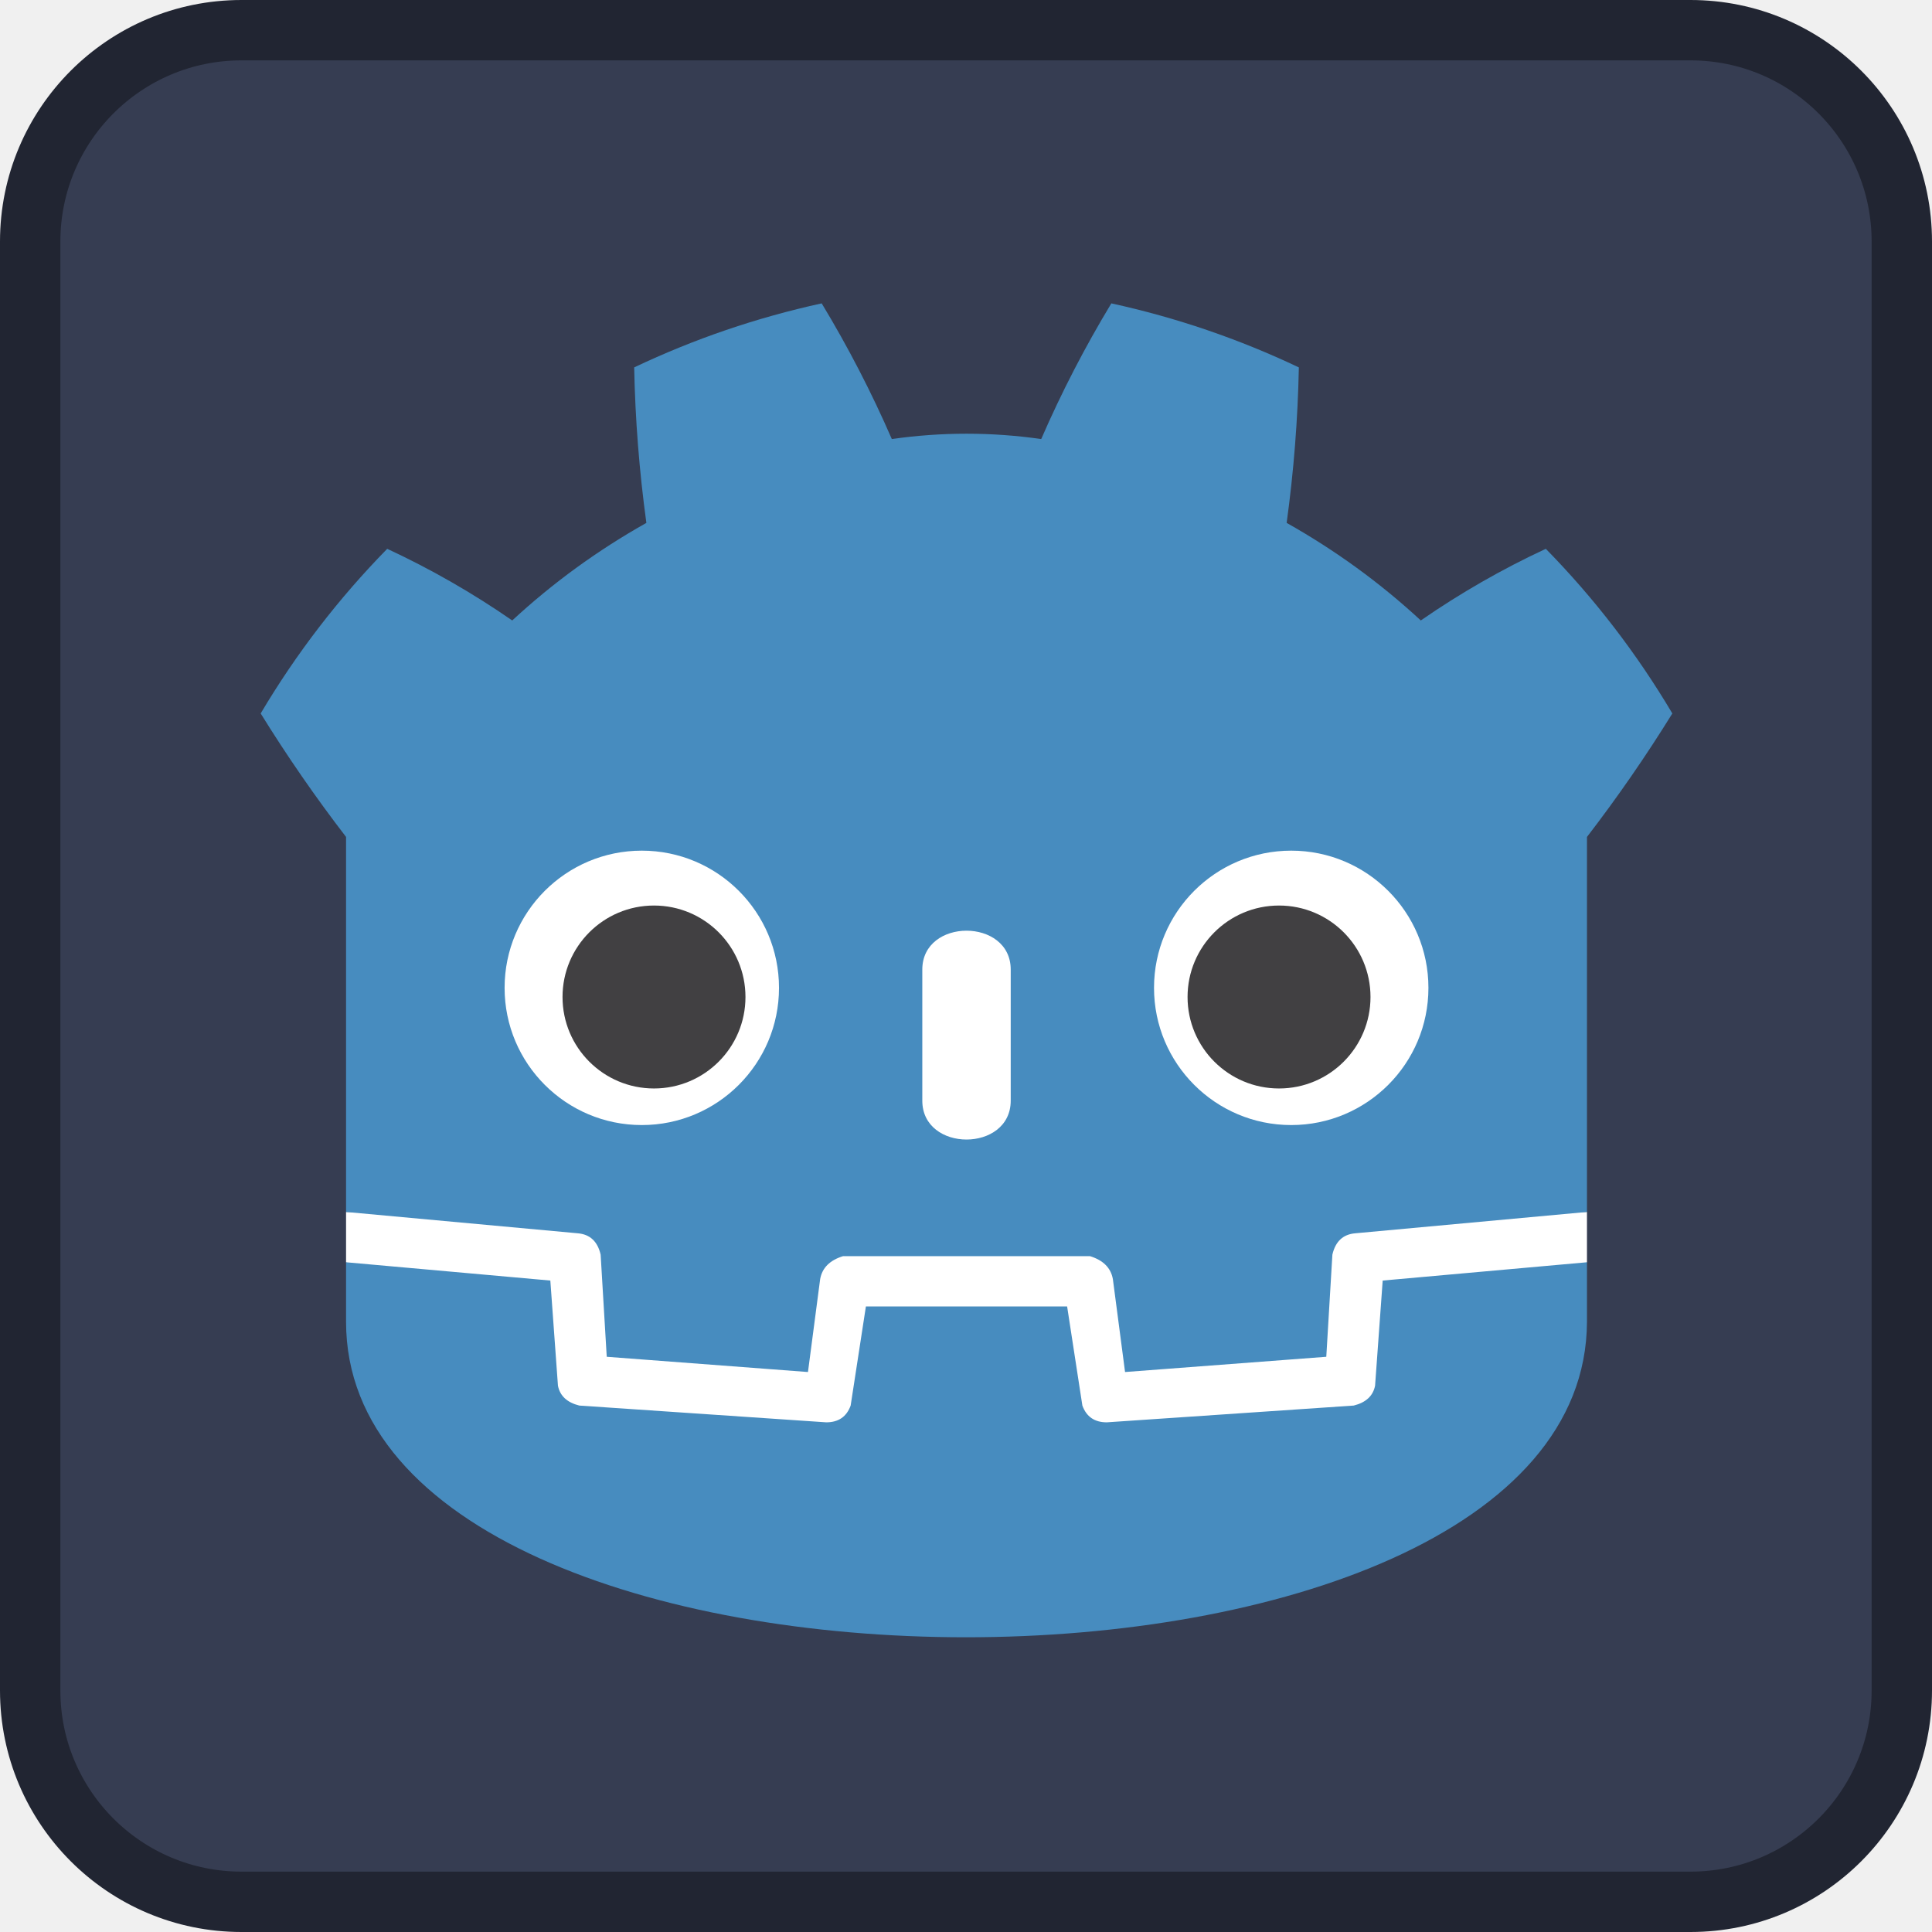
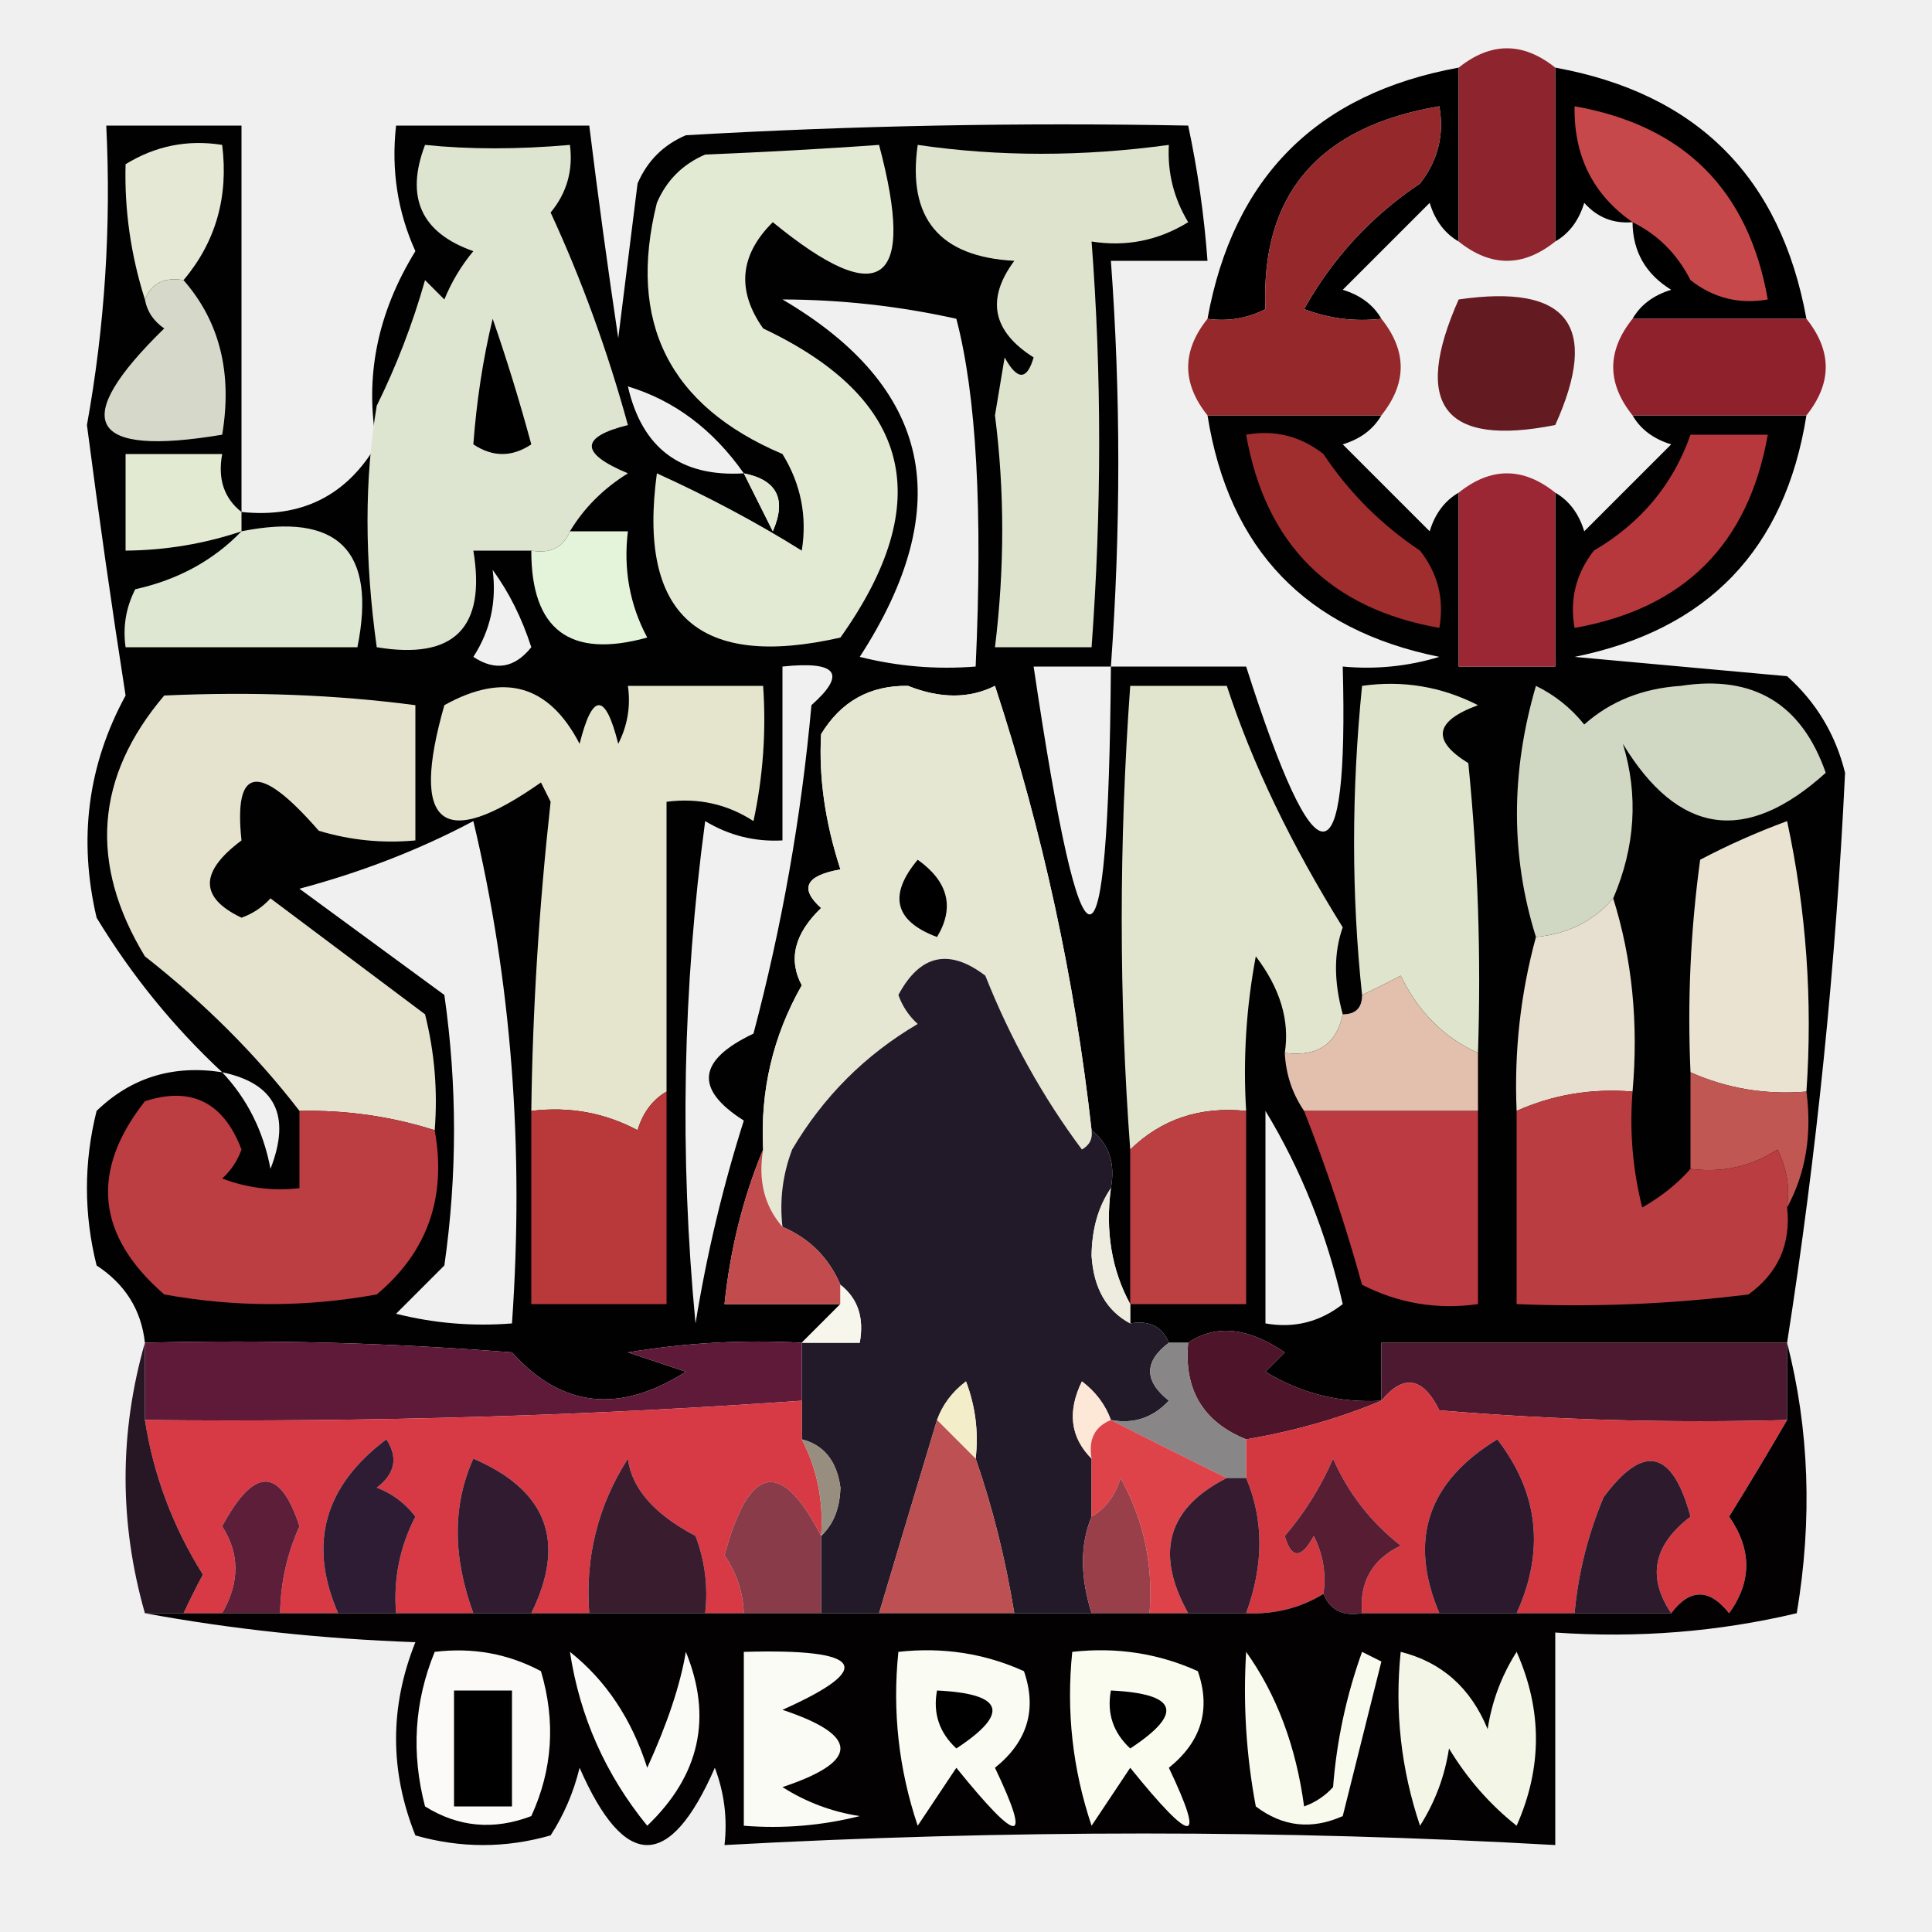
- <svg xmlns="http://www.w3.org/2000/svg" width="128" height="128">
-   <rect width="124" height="124" x="2" y="2" fill="#363d52" stroke="#212532" stroke-width="4" rx="14" />
-   <g fill="#fff" transform="translate(12.322 12.322)scale(.101)">
-     <path d="M105 673v33q407 354 814 0v-33z" />
-     <path fill="#478cbf" d="m105 673 152 14q12 1 15 14l4 67 132 10 8-61q2-11 15-15h162q13 4 15 15l8 61 132-10 4-67q3-13 15-14l152-14V427q30-39 56-81-35-59-83-108-43 20-82 47-40-37-88-64 7-51 8-102-59-28-123-42-26 43-46 89-49-7-98 0-20-46-46-89-64 14-123 42 1 51 8 102-48 27-88 64-39-27-82-47-48 49-83 108 26 42 56 81zm0 33v39c0 276 813 276 814 0v-39l-134 12-5 69q-2 10-14 13l-162 11q-12 0-16-11l-10-65H446l-10 65q-4 11-16 11l-162-11q-12-3-14-13l-5-69z" />
-     <path d="M483 600c0 34 58 34 58 0v-86c0-34-58-34-58 0z" />
-     <circle cx="725" cy="526" r="90" />
-     <circle cx="299" cy="526" r="90" />
-   </g>
-   <g fill="#414042" transform="translate(12.322 12.322)scale(.101)">
-     <circle cx="307" cy="532" r="60" />
-     <circle cx="717" cy="532" r="60" />
+ <svg xmlns="http://www.w3.org/2000/svg" version="1.1" width="100px" height="100px" style="shape-rendering:geometricPrecision; text-rendering:geometricPrecision; image-rendering:optimizeQuality; fill-rule:evenodd; clip-rule:evenodd">
+   <g>
+     <path style="opacity:1" fill="#000000" d="M 75.5,3.5 C 75.5,6.5 75.5,9.5 75.5,12.5C 74.778,12.082 74.278,11.416 74,10.5C 72.5,12 71,13.5 69.5,15C 70.416,15.278 71.082,15.778 71.5,16.5C 70.127,16.657 68.793,16.49 67.5,16C 68.976,13.357 70.976,11.19 73.5,9.5C 74.429,8.311 74.762,6.978 74.5,5.5C 68.25,6.56 65.25,10.06 65.5,16C 64.552,16.483 63.552,16.649 62.5,16.5C 63.833,9.167 68.167,4.833 75.5,3.5 Z" />
+   </g>
+   <g>
+     <path style="opacity:1" fill="#000000" d="M 80.5,3.5 C 87.833,4.833 92.167,9.167 93.5,16.5C 90.5,16.5 87.5,16.5 84.5,16.5C 84.918,15.778 85.584,15.278 86.5,15C 85.177,14.184 84.511,13.017 84.5,11.5C 83.504,11.586 82.671,11.252 82,10.5C 81.722,11.416 81.222,12.082 80.5,12.5C 80.5,9.5 80.5,6.5 80.5,3.5 Z" />
+   </g>
+   <g>
+     <path style="opacity:1" fill="#020102" d="M 12.5,26.5 C 15.607,26.826 17.94,25.659 19.5,23C 18.858,19.543 19.524,16.21 21.5,13C 20.577,10.959 20.244,8.793 20.5,6.5C 23.833,6.5 27.167,6.5 30.5,6.5C 30.952,10.163 31.452,13.83 32,17.5C 32.333,14.833 32.667,12.167 33,9.5C 33.5,8.333 34.333,7.5 35.5,7C 44.16,6.5 52.827,6.334 61.5,6.5C 61.993,8.806 62.326,11.139 62.5,13.5C 60.833,13.5 59.167,13.5 57.5,13.5C 58.011,20.436 58.011,27.436 57.5,34.5C 59.833,34.5 62.167,34.5 64.5,34.5C 68.138,45.889 69.805,45.889 69.5,34.5C 71.199,34.66 72.866,34.493 74.5,34C 67.603,32.603 63.602,28.436 62.5,21.5C 65.5,21.5 68.5,21.5 71.5,21.5C 71.082,22.222 70.416,22.722 69.5,23C 71,24.5 72.5,26 74,27.5C 74.278,26.584 74.778,25.918 75.5,25.5C 75.5,28.5 75.5,31.5 75.5,34.5C 77.167,34.5 78.833,34.5 80.5,34.5C 80.5,31.5 80.5,28.5 80.5,25.5C 81.222,25.918 81.722,26.584 82,27.5C 83.5,26 85,24.5 86.5,23C 85.584,22.722 84.918,22.222 84.5,21.5C 87.5,21.5 90.5,21.5 93.5,21.5C 92.397,28.436 88.397,32.603 81.5,34C 85.167,34.333 88.833,34.667 92.5,35C 94.01,36.351 95.01,38.018 95.5,40C 95.028,49.913 94.028,59.746 92.5,69.5C 85.5,69.5 78.5,69.5 71.5,69.5C 71.5,70.5 71.5,71.5 71.5,72.5C 69.345,72.628 67.345,72.128 65.5,71C 65.833,70.667 66.167,70.333 66.5,70C 64.6,68.702 62.933,68.535 61.5,69.5C 61.167,69.5 60.833,69.5 60.5,69.5C 60.158,68.662 59.492,68.328 58.5,68.5C 58.5,68.167 58.5,67.833 58.5,67.5C 57.539,65.735 57.205,63.735 57.5,61.5C 57.737,60.209 57.404,59.209 56.5,58.5C 55.623,50.657 53.956,42.991 51.5,35.5C 50.169,36.166 48.669,36.166 47,35.5C 45.029,35.468 43.529,36.302 42.5,38C 42.374,40.234 42.707,42.568 43.5,45C 41.699,45.317 41.366,45.984 42.5,47C 41.12,48.324 40.786,49.657 41.5,51C 40.008,53.621 39.342,56.455 39.5,59.5C 38.469,61.961 37.802,64.627 37.5,67.5C 39.5,67.5 41.5,67.5 43.5,67.5C 42.833,68.167 42.167,68.833 41.5,69.5C 38.482,69.335 35.482,69.502 32.5,70C 33.5,70.333 34.5,70.667 35.5,71C 32.062,73.191 29.062,72.858 26.5,70C 20.175,69.501 13.842,69.334 7.5,69.5C 7.315,67.804 6.481,66.471 5,65.5C 4.333,62.833 4.333,60.167 5,57.5C 6.789,55.771 8.956,55.104 11.5,55.5C 8.974,53.146 6.808,50.48 5,47.5C 4.044,43.428 4.544,39.595 6.5,36C 5.779,31.381 5.113,26.714 4.5,22C 5.425,16.884 5.758,11.717 5.5,6.5C 7.833,6.5 10.167,6.5 12.5,6.5C 12.5,13.167 12.5,19.833 12.5,26.5 Z M 40.5,15.5 C 43.545,15.508 46.545,15.841 49.5,16.5C 50.537,20.436 50.87,26.436 50.5,34.5C 48.473,34.662 46.473,34.495 44.5,34C 49.554,26.202 48.221,20.035 40.5,15.5 Z M 38.5,24.5 C 35.23,24.698 33.23,23.198 32.5,20C 34.904,20.728 36.904,22.228 38.5,24.5 Z M 38.5,24.5 C 40.225,24.843 40.725,25.843 40,27.5C 39.487,26.473 38.987,25.473 38.5,24.5 Z M 25.5,29.5 C 26.339,30.641 27.006,31.974 27.5,33.5C 26.635,34.583 25.635,34.749 24.5,34C 25.38,32.644 25.713,31.144 25.5,29.5 Z M 40.5,34.5 C 43.336,34.202 43.836,34.869 42,36.5C 41.479,42.251 40.479,47.917 39,53.5C 36.101,54.874 35.934,56.374 38.5,58C 37.418,61.405 36.584,64.905 36,68.5C 35.168,59.814 35.335,51.148 36.5,42.5C 37.736,43.246 39.069,43.579 40.5,43.5C 40.5,40.5 40.5,37.5 40.5,34.5 Z M 57.5,34.5 C 57.372,51.606 56.038,51.606 53.5,34.5C 54.833,34.5 56.167,34.5 57.5,34.5 Z M 24.5,42.5 C 26.47,50.769 27.136,59.435 26.5,68.5C 24.473,68.662 22.473,68.496 20.5,68C 21.333,67.167 22.167,66.333 23,65.5C 23.667,60.833 23.667,56.167 23,51.5C 20.5,49.667 18,47.833 15.5,46C 18.73,45.139 21.73,43.972 24.5,42.5 Z M 11.5,55.5 C 14.244,56.072 15.077,57.738 14,60.5C 13.634,58.548 12.8,56.882 11.5,55.5 Z M 65.5,57.5 C 67.339,60.529 68.672,63.862 69.5,67.5C 68.311,68.429 66.978,68.762 65.5,68.5C 65.5,64.833 65.5,61.167 65.5,57.5 Z" />
+   </g>
+   <g>
+     <path style="opacity:1" fill="#8e242e" d="M 80.5,3.5 C 80.5,6.5 80.5,9.5 80.5,12.5C 78.833,13.833 77.167,13.833 75.5,12.5C 75.5,9.5 75.5,6.5 75.5,3.5C 77.167,2.167 78.833,2.167 80.5,3.5 Z" />
+   </g>
+   <g>
+     <path style="opacity:1" fill="#e5e8d4" d="M 9.5,14.5 C 8.508,14.328 7.842,14.662 7.5,15.5C 6.769,13.197 6.436,10.864 6.5,8.5C 8.045,7.548 9.712,7.215 11.5,7.5C 11.834,10.188 11.168,12.521 9.5,14.5 Z" />
+   </g>
+   <g>
+     <path style="opacity:1" fill="#94282b" d="M 71.5,16.5 C 72.833,18.167 72.833,19.833 71.5,21.5C 68.5,21.5 65.5,21.5 62.5,21.5C 61.167,19.833 61.167,18.167 62.5,16.5C 63.552,16.649 64.552,16.483 65.5,16C 65.25,10.06 68.25,6.56 74.5,5.5C 74.762,6.978 74.429,8.311 73.5,9.5C 70.976,11.19 68.976,13.357 67.5,16C 68.793,16.49 70.127,16.657 71.5,16.5 Z" />
+   </g>
+   <g>
+     <path style="opacity:1" fill="#c7484a" d="M 84.5,11.5 C 82.455,10.077 81.455,8.077 81.5,5.5C 87.167,6.5 90.5,9.833 91.5,15.5C 90.022,15.762 88.689,15.429 87.5,14.5C 86.812,13.145 85.812,12.145 84.5,11.5 Z" />
+   </g>
+   <g>
+     <path style="opacity:1" fill="#dee3ce" d="M 47.5,7.5 C 51.688,8.113 56.021,8.113 60.5,7.5C 60.421,8.93 60.754,10.264 61.5,11.5C 59.955,12.452 58.288,12.785 56.5,12.5C 57.024,19.355 57.024,26.355 56.5,33.5C 54.833,33.5 53.167,33.5 51.5,33.5C 52.001,29.413 52.001,25.413 51.5,21.5C 51.667,20.5 51.833,19.5 52,18.5C 52.654,19.696 53.154,19.696 53.5,18.5C 51.364,17.148 51.03,15.482 52.5,13.5C 48.625,13.295 46.959,11.295 47.5,7.5 Z" />
+   </g>
+   <g>
+     <path style="opacity:1" fill="#d6d9c9" d="M 9.5,14.5 C 11.369,16.635 12.036,19.302 11.5,22.5C 4.555,23.66 3.555,21.827 8.5,17C 7.944,16.617 7.611,16.117 7.5,15.5C 7.842,14.662 8.508,14.328 9.5,14.5 Z" />
+   </g>
+   <g>
+     <path style="opacity:1" fill="#631b21" d="M 75.5,15.5 C 81.158,14.679 82.825,16.846 80.5,22C 74.741,23.139 73.074,20.972 75.5,15.5 Z" />
+   </g>
+   <g>
+     <path style="opacity:1" fill="#8f212d" d="M 84.5,16.5 C 87.5,16.5 90.5,16.5 93.5,16.5C 94.833,18.167 94.833,19.833 93.5,21.5C 90.5,21.5 87.5,21.5 84.5,21.5C 83.167,19.833 83.167,18.167 84.5,16.5 Z" />
+   </g>
+   <g>
+     <path style="opacity:1" fill="#e3ead4" d="M 41.5,28.5 C 41.785,26.712 41.452,25.045 40.5,23.5C 34.628,21.006 32.462,16.672 34,10.5C 34.5,9.333 35.333,8.5 36.5,8C 39.604,7.873 42.604,7.707 45.5,7.5C 47.433,14.753 45.6,16.086 40,11.5C 38.282,13.202 38.115,15.036 39.5,17C 47.172,20.628 48.505,25.961 43.5,33C 36.17,34.666 33.003,31.833 34,24.5C 36.674,25.714 39.174,27.047 41.5,28.5 Z M 38.5,24.5 C 38.987,25.473 39.487,26.473 40,27.5C 40.725,25.843 40.225,24.843 38.5,24.5 Z" />
+   </g>
+   <g>
+     <path style="opacity:1" fill="#e2ebd2" d="M 12.5,26.5 C 12.5,26.833 12.5,27.167 12.5,27.5C 10.565,28.149 8.565,28.483 6.5,28.5C 6.5,26.833 6.5,25.167 6.5,23.5C 8.167,23.5 9.833,23.5 11.5,23.5C 11.263,24.791 11.596,25.791 12.5,26.5 Z" />
+   </g>
+   <g>
+     <path style="opacity:1" fill="#9b2634" d="M 80.5,25.5 C 80.5,28.5 80.5,31.5 80.5,34.5C 78.833,34.5 77.167,34.5 75.5,34.5C 75.5,31.5 75.5,28.5 75.5,25.5C 77.167,24.167 78.833,24.167 80.5,25.5 Z" />
+   </g>
+   <g>
+     <path style="opacity:1" fill="#a12e2e" d="M 64.5,22.5 C 65.978,22.238 67.311,22.571 68.5,23.5C 69.833,25.5 71.5,27.167 73.5,28.5C 74.429,29.689 74.762,31.022 74.5,32.5C 68.833,31.5 65.5,28.167 64.5,22.5 Z" />
+   </g>
+   <g>
+     <path style="opacity:1" fill="#dde5d0" d="M 29.5,27.5 C 29.158,28.338 28.492,28.672 27.5,28.5C 26.5,28.5 25.5,28.5 24.5,28.5C 25.167,32.5 23.5,34.167 19.5,33.5C 18.864,28.942 18.864,24.776 19.5,21C 20.525,18.928 21.358,16.762 22,14.5C 22.333,14.833 22.667,15.167 23,15.5C 23.374,14.584 23.874,13.75 24.5,13C 21.8,12.051 20.967,10.217 22,7.5C 24.288,7.737 26.788,7.737 29.5,7.5C 29.67,8.822 29.337,9.989 28.5,11C 30.109,14.485 31.442,18.152 32.5,22C 30.009,22.626 30.009,23.459 32.5,24.5C 31.23,25.288 30.23,26.288 29.5,27.5 Z" />
+   </g>
+   <g>
+     <path style="opacity:1" fill="#000000" d="M 25.5,16.5 C 26.216,18.556 26.883,20.723 27.5,23C 26.5,23.667 25.5,23.667 24.5,23C 24.67,20.729 25.003,18.562 25.5,16.5 Z" />
+   </g>
+   <g>
+     <path style="opacity:1" fill="#b6383d" d="M 87.5,22.5 C 88.833,22.5 90.167,22.5 91.5,22.5C 90.5,28.167 87.167,31.5 81.5,32.5C 81.238,31.022 81.571,29.689 82.5,28.5C 84.938,27.069 86.604,25.069 87.5,22.5 Z" />
+   </g>
+   <g>
+     <path style="opacity:1" fill="#e4f4db" d="M 29.5,27.5 C 30.5,27.5 31.5,27.5 32.5,27.5C 32.261,29.467 32.594,31.3 33.5,33C 29.496,34.105 27.496,32.605 27.5,28.5C 28.492,28.672 29.158,28.338 29.5,27.5 Z" />
+   </g>
+   <g>
+     <path style="opacity:1" fill="#dee7d2" d="M 12.5,27.5 C 17.5,26.5 19.5,28.5 18.5,33.5C 14.5,33.5 10.5,33.5 6.5,33.5C 6.351,32.448 6.517,31.448 7,30.5C 9.209,30.011 11.043,29.011 12.5,27.5 Z" />
+   </g>
+   <g>
+     <path style="opacity:1" fill="#e2e5cd" d="M 69.5,52.5 C 69.179,54.048 68.179,54.715 66.5,54.5C 66.764,52.827 66.264,51.16 65,49.5C 64.503,52.146 64.336,54.813 64.5,57.5C 62.114,57.259 60.114,57.925 58.5,59.5C 57.914,51.642 57.914,43.642 58.5,35.5C 60.167,35.5 61.833,35.5 63.5,35.5C 64.813,39.516 66.813,43.683 69.5,48C 69.034,49.299 69.034,50.799 69.5,52.5 Z" />
+   </g>
+   <g>
+     <path style="opacity:1" fill="#d0d7c3" d="M 83.5,46.5 C 82.486,47.674 81.153,48.34 79.5,48.5C 78.189,44.317 78.189,39.984 79.5,35.5C 80.478,35.977 81.311,36.643 82,37.5C 83.353,36.296 85.019,35.629 87,35.5C 90.751,34.919 93.251,36.419 94.5,40C 90.371,43.732 86.871,43.232 84,38.5C 84.81,41.157 84.644,43.823 83.5,46.5 Z" />
+   </g>
+   <g>
+     <path style="opacity:1" fill="#e5e4cd" d="M 34.5,56.5 C 33.778,56.917 33.278,57.584 33,58.5C 31.3,57.594 29.467,57.261 27.5,57.5C 27.567,52.263 27.901,46.93 28.5,41.5C 28.333,41.167 28.167,40.833 28,40.5C 22.879,44.095 21.212,42.762 23,36.5C 26.086,34.78 28.419,35.447 30,38.5C 30.667,35.833 31.333,35.833 32,38.5C 32.483,37.552 32.65,36.552 32.5,35.5C 34.833,35.5 37.167,35.5 39.5,35.5C 39.663,37.857 39.497,40.19 39,42.5C 37.644,41.62 36.144,41.286 34.5,41.5C 34.5,46.5 34.5,51.5 34.5,56.5 Z" />
+   </g>
+   <g>
+     <path style="opacity:1" fill="#dee5cc" d="M 76.5,54.5 C 74.743,53.708 73.409,52.375 72.5,50.5C 71.817,50.863 71.15,51.196 70.5,51.5C 69.949,46.313 69.949,40.98 70.5,35.5C 72.604,35.201 74.604,35.534 76.5,36.5C 74.252,37.324 74.086,38.324 76,39.5C 76.499,44.489 76.666,49.489 76.5,54.5 Z" />
+   </g>
+   <g>
+     <path style="opacity:1" fill="#e5e3ce" d="M 22.5,58.5 C 20.236,57.781 17.903,57.448 15.5,57.5C 13.263,54.596 10.597,51.93 7.5,49.5C 4.592,44.71 4.925,40.21 8.5,36C 13.062,35.793 17.396,35.959 21.5,36.5C 21.5,38.833 21.5,41.167 21.5,43.5C 19.801,43.66 18.134,43.493 16.5,43C 13.419,39.457 12.085,39.624 12.5,43.5C 10.319,45.13 10.319,46.463 12.5,47.5C 13.086,47.291 13.586,46.957 14,46.5C 16.667,48.5 19.333,50.5 22,52.5C 22.495,54.473 22.662,56.473 22.5,58.5 Z" />
+   </g>
+   <g>
+     <path style="opacity:1" fill="#e5e7d3" d="M 56.5,58.5 C 56.565,58.938 56.399,59.272 56,59.5C 53.969,56.777 52.302,53.777 51,50.5C 49.12,49.071 47.62,49.404 46.5,51.5C 46.709,52.086 47.043,52.586 47.5,53C 44.781,54.597 42.614,56.763 41,59.5C 40.51,60.793 40.343,62.127 40.5,63.5C 39.566,62.432 39.232,61.099 39.5,59.5C 39.342,56.455 40.008,53.621 41.5,51C 40.786,49.657 41.12,48.324 42.5,47C 41.366,45.984 41.699,45.317 43.5,45C 42.707,42.568 42.374,40.234 42.5,38C 43.529,36.302 45.029,35.468 47,35.5C 48.669,36.166 50.169,36.166 51.5,35.5C 53.956,42.991 55.623,50.657 56.5,58.5 Z" />
+   </g>
+   <g>
+     <path style="opacity:1" fill="#000000" d="M 47.5,44.5 C 49.088,45.635 49.421,46.969 48.5,48.5C 46.3,47.675 45.966,46.342 47.5,44.5 Z" />
+   </g>
+   <g>
+     <path style="opacity:1" fill="#e7dfcf" d="M 83.5,46.5 C 84.479,49.625 84.813,52.958 84.5,56.5C 82.379,56.325 80.379,56.659 78.5,57.5C 78.368,54.43 78.701,51.43 79.5,48.5C 81.153,48.34 82.486,47.674 83.5,46.5 Z" />
+   </g>
+   <g>
+     <path style="opacity:1" fill="#221a29" d="M 56.5,58.5 C 57.404,59.209 57.737,60.209 57.5,61.5C 56.848,62.449 56.514,63.615 56.5,65C 56.608,66.681 57.275,67.848 58.5,68.5C 59.492,68.328 60.158,68.662 60.5,69.5C 59.209,70.473 59.209,71.473 60.5,72.5C 59.675,73.386 58.675,73.719 57.5,73.5C 57.217,72.711 56.717,72.044 56,71.5C 55.235,73.066 55.402,74.399 56.5,75.5C 56.5,76.5 56.5,77.5 56.5,78.5C 55.904,79.935 55.904,81.602 56.5,83.5C 55.167,83.5 53.833,83.5 52.5,83.5C 52.037,80.67 51.37,78.003 50.5,75.5C 50.657,74.127 50.49,72.793 50,71.5C 49.283,72.044 48.783,72.711 48.5,73.5C 47.492,76.844 46.492,80.177 45.5,83.5C 44.5,83.5 43.5,83.5 42.5,83.5C 42.5,82.167 42.5,80.833 42.5,79.5C 43.139,78.903 43.472,78.07 43.5,77C 43.316,75.624 42.649,74.791 41.5,74.5C 41.5,73.833 41.5,73.167 41.5,72.5C 41.5,71.5 41.5,70.5 41.5,69.5C 42.5,69.5 43.5,69.5 44.5,69.5C 44.737,68.209 44.404,67.209 43.5,66.5C 42.9,65.1 41.9,64.1 40.5,63.5C 40.343,62.127 40.51,60.793 41,59.5C 42.614,56.763 44.781,54.597 47.5,53C 47.043,52.586 46.709,52.086 46.5,51.5C 47.62,49.404 49.12,49.071 51,50.5C 52.302,53.777 53.969,56.777 56,59.5C 56.399,59.272 56.565,58.938 56.5,58.5 Z" />
+   </g>
+   <g>
+     <path style="opacity:1" fill="#eae3d2" d="M 93.5,56.5 C 91.379,56.675 89.379,56.341 87.5,55.5C 87.335,51.818 87.501,48.152 88,44.5C 89.441,43.74 90.941,43.074 92.5,42.5C 93.493,47.12 93.827,51.786 93.5,56.5 Z" />
+   </g>
+   <g>
+     <path style="opacity:1" fill="#e3c0ae" d="M 76.5,54.5 C 76.5,55.5 76.5,56.5 76.5,57.5C 73.5,57.5 70.5,57.5 67.5,57.5C 66.89,56.609 66.557,55.609 66.5,54.5C 68.179,54.715 69.179,54.048 69.5,52.5C 70.167,52.5 70.5,52.167 70.5,51.5C 71.15,51.196 71.817,50.863 72.5,50.5C 73.409,52.375 74.743,53.708 76.5,54.5 Z" />
+   </g>
+   <g>
+     <path style="opacity:1" fill="#c15753" d="M 87.5,55.5 C 89.379,56.341 91.379,56.675 93.5,56.5C 93.795,58.735 93.461,60.735 92.5,62.5C 92.65,61.448 92.483,60.448 92,59.5C 90.644,60.38 89.144,60.714 87.5,60.5C 87.5,58.833 87.5,57.167 87.5,55.5 Z" />
+   </g>
+   <g>
+     <path style="opacity:1" fill="#b93839" d="M 34.5,56.5 C 34.5,60.167 34.5,63.833 34.5,67.5C 32.167,67.5 29.833,67.5 27.5,67.5C 27.5,64.167 27.5,60.833 27.5,57.5C 29.467,57.261 31.3,57.594 33,58.5C 33.278,57.584 33.778,56.917 34.5,56.5 Z" />
+   </g>
+   <g>
+     <path style="opacity:1" fill="#bc4042" d="M 64.5,57.5 C 64.5,60.833 64.5,64.167 64.5,67.5C 62.5,67.5 60.5,67.5 58.5,67.5C 58.5,64.833 58.5,62.167 58.5,59.5C 60.114,57.925 62.114,57.259 64.5,57.5 Z" />
+   </g>
+   <g>
+     <path style="opacity:1" fill="#ba3e41" d="M 84.5,56.5 C 84.338,58.527 84.504,60.527 85,62.5C 85.995,61.934 86.828,61.267 87.5,60.5C 89.144,60.714 90.644,60.38 92,59.5C 92.483,60.448 92.65,61.448 92.5,62.5C 92.704,64.39 92.037,65.89 90.5,67C 86.514,67.499 82.514,67.665 78.5,67.5C 78.5,64.167 78.5,60.833 78.5,57.5C 80.379,56.659 82.379,56.325 84.5,56.5 Z" />
+   </g>
+   <g>
+     <path style="opacity:1" fill="#bc3d42" d="M 15.5,57.5 C 17.903,57.448 20.236,57.781 22.5,58.5C 23.125,61.971 22.125,64.804 19.5,67C 15.833,67.667 12.167,67.667 8.5,67C 4.99,63.952 4.657,60.619 7.5,57C 9.906,56.221 11.573,57.054 12.5,59.5C 12.291,60.086 11.957,60.586 11.5,61C 12.793,61.49 14.127,61.657 15.5,61.5C 15.5,60.167 15.5,58.833 15.5,57.5 Z" />
+   </g>
+   <g>
+     <path style="opacity:1" fill="#bc3a41" d="M 67.5,57.5 C 70.5,57.5 73.5,57.5 76.5,57.5C 76.5,60.833 76.5,64.167 76.5,67.5C 74.396,67.799 72.396,67.466 70.5,66.5C 69.65,63.427 68.65,60.427 67.5,57.5 Z" />
+   </g>
+   <g>
+     <path style="opacity:1" fill="#c24c4d" d="M 39.5,59.5 C 39.232,61.099 39.566,62.432 40.5,63.5C 41.9,64.1 42.9,65.1 43.5,66.5C 43.5,66.833 43.5,67.167 43.5,67.5C 41.5,67.5 39.5,67.5 37.5,67.5C 37.802,64.627 38.469,61.961 39.5,59.5 Z" />
+   </g>
+   <g>
+     <path style="opacity:1" fill="#eeecdf" d="M 57.5,61.5 C 57.205,63.735 57.539,65.735 58.5,67.5C 58.5,67.833 58.5,68.167 58.5,68.5C 57.275,67.848 56.608,66.681 56.5,65C 56.514,63.615 56.848,62.449 57.5,61.5 Z" />
+   </g>
+   <g>
+     <path style="opacity:1" fill="#f6f6ec" d="M 43.5,66.5 C 44.404,67.209 44.737,68.209 44.5,69.5C 43.5,69.5 42.5,69.5 41.5,69.5C 42.167,68.833 42.833,68.167 43.5,67.5C 43.5,67.167 43.5,66.833 43.5,66.5 Z" />
+   </g>
+   <g>
+     <path style="opacity:1" fill="#4e1429" d="M 71.5,72.5 C 69.343,73.407 67.01,74.073 64.5,74.5C 62.273,73.599 61.273,71.933 61.5,69.5C 62.933,68.535 64.6,68.702 66.5,70C 66.167,70.333 65.833,70.667 65.5,71C 67.345,72.128 69.345,72.628 71.5,72.5 Z" />
+   </g>
+   <g>
+     <path style="opacity:1" fill="#4d1930" d="M 92.5,69.5 C 92.5,70.833 92.5,72.167 92.5,73.5C 86.491,73.666 80.491,73.499 74.5,73C 73.648,71.272 72.648,71.105 71.5,72.5C 71.5,71.5 71.5,70.5 71.5,69.5C 78.5,69.5 85.5,69.5 92.5,69.5 Z" />
+   </g>
+   <g>
+     <path style="opacity:1" fill="#601a39" d="M 7.5,69.5 C 13.842,69.334 20.175,69.501 26.5,70C 29.062,72.858 32.062,73.191 35.5,71C 34.5,70.667 33.5,70.333 32.5,70C 35.482,69.502 38.482,69.335 41.5,69.5C 41.5,70.5 41.5,71.5 41.5,72.5C 30.409,73.284 19.076,73.617 7.5,73.5C 7.5,72.167 7.5,70.833 7.5,69.5 Z" />
+   </g>
+   <g>
+     <path style="opacity:1" fill="#888686" d="M 60.5,69.5 C 60.833,69.5 61.167,69.5 61.5,69.5C 61.273,71.933 62.273,73.599 64.5,74.5C 64.5,75.167 64.5,75.833 64.5,76.5C 64.167,76.5 63.833,76.5 63.5,76.5C 61.426,75.486 59.426,74.486 57.5,73.5C 58.675,73.719 59.675,73.386 60.5,72.5C 59.209,71.473 59.209,70.473 60.5,69.5 Z" />
+   </g>
+   <g>
+     <path style="opacity:1" fill="#d73a44" d="M 41.5,72.5 C 41.5,73.167 41.5,73.833 41.5,74.5C 42.301,76.042 42.634,77.709 42.5,79.5C 40.436,75.475 38.769,75.808 37.5,80.5C 38.127,81.417 38.461,82.417 38.5,83.5C 37.833,83.5 37.167,83.5 36.5,83.5C 36.657,82.127 36.49,80.793 36,79.5C 33.861,78.375 32.694,77.042 32.5,75.5C 30.946,77.933 30.28,80.6 30.5,83.5C 29.5,83.5 28.5,83.5 27.5,83.5C 29.323,79.808 28.323,77.142 24.5,75.5C 23.422,77.898 23.422,80.565 24.5,83.5C 23.167,83.5 21.833,83.5 20.5,83.5C 20.357,81.738 20.691,80.071 21.5,78.5C 20.975,77.808 20.308,77.308 19.5,77C 20.451,76.282 20.617,75.449 20,74.5C 16.775,76.922 15.941,79.922 17.5,83.5C 16.5,83.5 15.5,83.5 14.5,83.5C 14.519,81.94 14.852,80.44 15.5,79C 14.491,75.918 13.158,75.918 11.5,79C 12.413,80.414 12.413,81.914 11.5,83.5C 10.833,83.5 10.167,83.5 9.5,83.5C 9.804,82.85 10.137,82.183 10.5,81.5C 8.942,79.009 7.942,76.343 7.5,73.5C 19.076,73.617 30.409,73.284 41.5,72.5 Z" />
+   </g>
+   <g>
+     <path style="opacity:1" fill="#f3edc9" d="M 50.5,75.5 C 49.833,74.833 49.167,74.167 48.5,73.5C 48.783,72.711 49.283,72.044 50,71.5C 50.49,72.793 50.657,74.127 50.5,75.5 Z" />
+   </g>
+   <g>
+     <path style="opacity:1" fill="#fde7d7" d="M 57.5,73.5 C 56.662,73.842 56.328,74.508 56.5,75.5C 55.402,74.399 55.235,73.066 56,71.5C 56.717,72.044 57.217,72.711 57.5,73.5 Z" />
+   </g>
+   <g>
+     <path style="opacity:1" fill="#de434a" d="M 57.5,73.5 C 59.426,74.486 61.426,75.486 63.5,76.5C 60.429,78.052 59.763,80.385 61.5,83.5C 60.833,83.5 60.167,83.5 59.5,83.5C 59.702,81.011 59.202,78.677 58,76.5C 57.722,77.416 57.222,78.082 56.5,78.5C 56.5,77.5 56.5,76.5 56.5,75.5C 56.328,74.508 56.662,73.842 57.5,73.5 Z" />
+   </g>
+   <g>
+     <path style="opacity:1" fill="#d33841" d="M 92.5,73.5 C 91.554,75.132 90.554,76.799 89.5,78.5C 90.681,80.198 90.681,81.865 89.5,83.5C 88.473,82.209 87.473,82.209 86.5,83.5C 85.243,81.632 85.576,79.965 87.5,78.5C 86.566,75.035 85.066,74.702 83,77.5C 82.187,79.436 81.687,81.436 81.5,83.5C 80.5,83.5 79.5,83.5 78.5,83.5C 79.968,80.266 79.635,77.266 77.5,74.5C 73.892,76.701 72.892,79.701 74.5,83.5C 73.167,83.5 71.833,83.5 70.5,83.5C 70.36,81.876 71.027,80.71 72.5,80C 70.951,78.786 69.784,77.286 69,75.5C 68.365,76.966 67.531,78.3 66.5,79.5C 66.846,80.696 67.346,80.696 68,79.5C 68.483,80.448 68.65,81.448 68.5,82.5C 67.292,83.234 65.959,83.567 64.5,83.5C 65.417,80.995 65.417,78.662 64.5,76.5C 64.5,75.833 64.5,75.167 64.5,74.5C 67.01,74.073 69.343,73.407 71.5,72.5C 72.648,71.105 73.648,71.272 74.5,73C 80.491,73.499 86.491,73.666 92.5,73.5 Z" />
+   </g>
+   <g>
+     <path style="opacity:1" fill="#2d192e" d="M 78.5,83.5 C 77.167,83.5 75.833,83.5 74.5,83.5C 72.892,79.701 73.892,76.701 77.5,74.5C 79.635,77.266 79.968,80.266 78.5,83.5 Z" />
+   </g>
+   <g>
+     <path style="opacity:1" fill="#5c1e38" d="M 14.5,83.5 C 13.5,83.5 12.5,83.5 11.5,83.5C 12.413,81.914 12.413,80.414 11.5,79C 13.158,75.918 14.491,75.918 15.5,79C 14.852,80.44 14.519,81.94 14.5,83.5 Z" />
+   </g>
+   <g>
+     <path style="opacity:1" fill="#311b30" d="M 27.5,83.5 C 26.5,83.5 25.5,83.5 24.5,83.5C 23.422,80.565 23.422,77.898 24.5,75.5C 28.323,77.142 29.323,79.808 27.5,83.5 Z" />
+   </g>
+   <g>
+     <path style="opacity:1" fill="#978e80" d="M 41.5,74.5 C 42.649,74.791 43.316,75.624 43.5,77C 43.472,78.07 43.139,78.903 42.5,79.5C 42.634,77.709 42.301,76.042 41.5,74.5 Z" />
+   </g>
+   <g>
+     <path style="opacity:1" fill="#351b2f" d="M 63.5,76.5 C 63.833,76.5 64.167,76.5 64.5,76.5C 65.417,78.662 65.417,80.995 64.5,83.5C 63.5,83.5 62.5,83.5 61.5,83.5C 59.763,80.385 60.429,78.052 63.5,76.5 Z" />
+   </g>
+   <g>
+     <path style="opacity:1" fill="#561d33" d="M 70.5,83.5 C 69.508,83.672 68.842,83.338 68.5,82.5C 68.65,81.448 68.483,80.448 68,79.5C 67.346,80.696 66.846,80.696 66.5,79.5C 67.531,78.3 68.365,76.966 69,75.5C 69.784,77.286 70.951,78.786 72.5,80C 71.027,80.71 70.36,81.876 70.5,83.5 Z" />
+   </g>
+   <g>
+     <path style="opacity:1" fill="#2e1b34" d="M 20.5,83.5 C 19.5,83.5 18.5,83.5 17.5,83.5C 15.941,79.922 16.775,76.922 20,74.5C 20.617,75.449 20.451,76.282 19.5,77C 20.308,77.308 20.975,77.808 21.5,78.5C 20.691,80.071 20.357,81.738 20.5,83.5 Z" />
+   </g>
+   <g>
+     <path style="opacity:1" fill="#391c2e" d="M 36.5,83.5 C 34.5,83.5 32.5,83.5 30.5,83.5C 30.28,80.6 30.946,77.933 32.5,75.5C 32.694,77.042 33.861,78.375 36,79.5C 36.49,80.793 36.657,82.127 36.5,83.5 Z" />
+   </g>
+   <g>
+     <path style="opacity:1" fill="#2d1a2c" d="M 86.5,83.5 C 84.833,83.5 83.167,83.5 81.5,83.5C 81.687,81.436 82.187,79.436 83,77.5C 85.066,74.702 86.566,75.035 87.5,78.5C 85.576,79.965 85.243,81.632 86.5,83.5 Z" />
+   </g>
+   <g>
+     <path style="opacity:1" fill="#271623" d="M 7.5,69.5 C 7.5,70.833 7.5,72.167 7.5,73.5C 7.942,76.343 8.942,79.009 10.5,81.5C 10.137,82.183 9.804,82.85 9.5,83.5C 8.833,83.5 8.167,83.5 7.5,83.5C 6.167,78.833 6.167,74.167 7.5,69.5 Z" />
+   </g>
+   <g>
+     <path style="opacity:1" fill="#bd5053" d="M 48.5,73.5 C 49.167,74.167 49.833,74.833 50.5,75.5C 51.37,78.003 52.037,80.67 52.5,83.5C 50.167,83.5 47.833,83.5 45.5,83.5C 46.492,80.177 47.492,76.844 48.5,73.5 Z" />
+   </g>
+   <g>
+     <path style="opacity:1" fill="#893b49" d="M 42.5,79.5 C 42.5,80.833 42.5,82.167 42.5,83.5C 41.167,83.5 39.833,83.5 38.5,83.5C 38.461,82.417 38.127,81.417 37.5,80.5C 38.769,75.808 40.436,75.475 42.5,79.5 Z" />
+   </g>
+   <g>
+     <path style="opacity:1" fill="#993f4a" d="M 59.5,83.5 C 58.5,83.5 57.5,83.5 56.5,83.5C 55.904,81.602 55.904,79.935 56.5,78.5C 57.222,78.082 57.722,77.416 58,76.5C 59.202,78.677 59.702,81.011 59.5,83.5 Z" />
+   </g>
+   <g>
+     <path style="opacity:1" fill="#040103" d="M 92.5,69.5 C 93.648,73.981 93.815,78.648 93,83.5C 88.934,84.464 84.767,84.797 80.5,84.5C 80.5,88.167 80.5,91.833 80.5,95.5C 66.435,94.702 52.101,94.702 37.5,95.5C 37.657,94.127 37.49,92.793 37,91.5C 34.667,96.833 32.333,96.833 30,91.5C 29.691,92.766 29.191,93.933 28.5,95C 26.167,95.667 23.833,95.667 21.5,95C 20.167,91.667 20.167,88.333 21.5,85C 16.649,84.826 11.982,84.326 7.5,83.5C 8.167,83.5 8.833,83.5 9.5,83.5C 10.167,83.5 10.833,83.5 11.5,83.5C 12.5,83.5 13.5,83.5 14.5,83.5C 15.5,83.5 16.5,83.5 17.5,83.5C 18.5,83.5 19.5,83.5 20.5,83.5C 21.833,83.5 23.167,83.5 24.5,83.5C 25.5,83.5 26.5,83.5 27.5,83.5C 28.5,83.5 29.5,83.5 30.5,83.5C 32.5,83.5 34.5,83.5 36.5,83.5C 37.167,83.5 37.833,83.5 38.5,83.5C 39.833,83.5 41.167,83.5 42.5,83.5C 43.5,83.5 44.5,83.5 45.5,83.5C 47.833,83.5 50.167,83.5 52.5,83.5C 53.833,83.5 55.167,83.5 56.5,83.5C 57.5,83.5 58.5,83.5 59.5,83.5C 60.167,83.5 60.833,83.5 61.5,83.5C 62.5,83.5 63.5,83.5 64.5,83.5C 65.959,83.567 67.292,83.234 68.5,82.5C 68.842,83.338 69.508,83.672 70.5,83.5C 71.833,83.5 73.167,83.5 74.5,83.5C 75.833,83.5 77.167,83.5 78.5,83.5C 79.5,83.5 80.5,83.5 81.5,83.5C 83.167,83.5 84.833,83.5 86.5,83.5C 87.473,82.209 88.473,82.209 89.5,83.5C 90.681,81.865 90.681,80.198 89.5,78.5C 90.554,76.799 91.554,75.132 92.5,73.5C 92.5,72.167 92.5,70.833 92.5,69.5 Z" />
+   </g>
+   <g>
+     <path style="opacity:1" fill="#fcfaf8" d="M 22.5,85.5 C 24.467,85.261 26.3,85.594 28,86.5C 28.769,89.099 28.602,91.599 27.5,94C 25.559,94.743 23.726,94.576 22,93.5C 21.278,90.74 21.445,88.073 22.5,85.5 Z" />
+   </g>
+   <g>
+     <path style="opacity:1" fill="#fbfbf5" d="M 38.5,85.5 C 44.697,85.325 45.363,86.325 40.5,88.5C 44.5,89.833 44.5,91.167 40.5,92.5C 41.729,93.281 43.062,93.781 44.5,94C 42.527,94.496 40.527,94.662 38.5,94.5C 38.5,91.5 38.5,88.5 38.5,85.5 Z" />
+   </g>
+   <g>
+     <path style="opacity:1" fill="#000000" d="M 23.5,87.5 C 24.5,87.5 25.5,87.5 26.5,87.5C 26.5,89.5 26.5,91.5 26.5,93.5C 25.5,93.5 24.5,93.5 23.5,93.5C 23.5,91.5 23.5,89.5 23.5,87.5 Z" />
+   </g>
+   <g>
+     <path style="opacity:1" fill="#fafaf6" d="M 29.5,85.5 C 31.364,86.978 32.697,88.978 33.5,91.5C 34.543,89.217 35.209,87.217 35.5,85.5C 36.886,88.9 36.219,91.9 33.5,94.5C 31.342,91.852 30.008,88.852 29.5,85.5 Z" />
+   </g>
+   <g>
+     <path style="opacity:1" fill="#f3f5e6" d="M 72.5,85.5 C 74.624,86.031 76.124,87.365 77,89.5C 77.219,88.062 77.719,86.729 78.5,85.5C 79.833,88.5 79.833,91.5 78.5,94.5C 77.108,93.395 75.941,92.061 75,90.5C 74.781,91.938 74.281,93.271 73.5,94.5C 72.516,91.572 72.183,88.572 72.5,85.5 Z" />
+   </g>
+   <g>
+     <path style="opacity:1" fill="#fafbf2" d="M 46.5,85.5 C 48.792,85.244 50.959,85.577 53,86.5C 53.684,88.479 53.184,90.146 51.5,91.5C 53.416,95.522 52.749,95.522 49.5,91.5C 48.833,92.5 48.167,93.5 47.5,94.5C 46.516,91.572 46.183,88.572 46.5,85.5 Z" />
+   </g>
+   <g>
+     <path style="opacity:1" fill="#000000" d="M 48.5,87.5 C 51.957,87.667 52.29,88.667 49.5,90.5C 48.614,89.675 48.281,88.675 48.5,87.5 Z" />
+   </g>
+   <g>
+     <path style="opacity:1" fill="#fafcef" d="M 55.5,85.5 C 57.792,85.244 59.959,85.577 62,86.5C 62.684,88.479 62.184,90.146 60.5,91.5C 62.416,95.522 61.749,95.522 58.5,91.5C 57.833,92.5 57.167,93.5 56.5,94.5C 55.516,91.572 55.183,88.572 55.5,85.5 Z" />
+   </g>
+   <g>
+     <path style="opacity:1" fill="#000000" d="M 57.5,87.5 C 60.957,87.667 61.29,88.667 58.5,90.5C 57.614,89.675 57.281,88.675 57.5,87.5 Z" />
+   </g>
+   <g>
+     <path style="opacity:1" fill="#f9faee" d="M 64.5,85.5 C 66.08,87.717 67.08,90.384 67.5,93.5C 68.086,93.291 68.586,92.957 69,92.5C 69.186,90.1 69.686,87.766 70.5,85.5C 70.833,85.667 71.167,85.833 71.5,86C 70.833,88.667 70.167,91.333 69.5,94C 67.888,94.72 66.388,94.554 65,93.5C 64.503,90.854 64.336,88.187 64.5,85.5 Z" />
  </g>
</svg>
